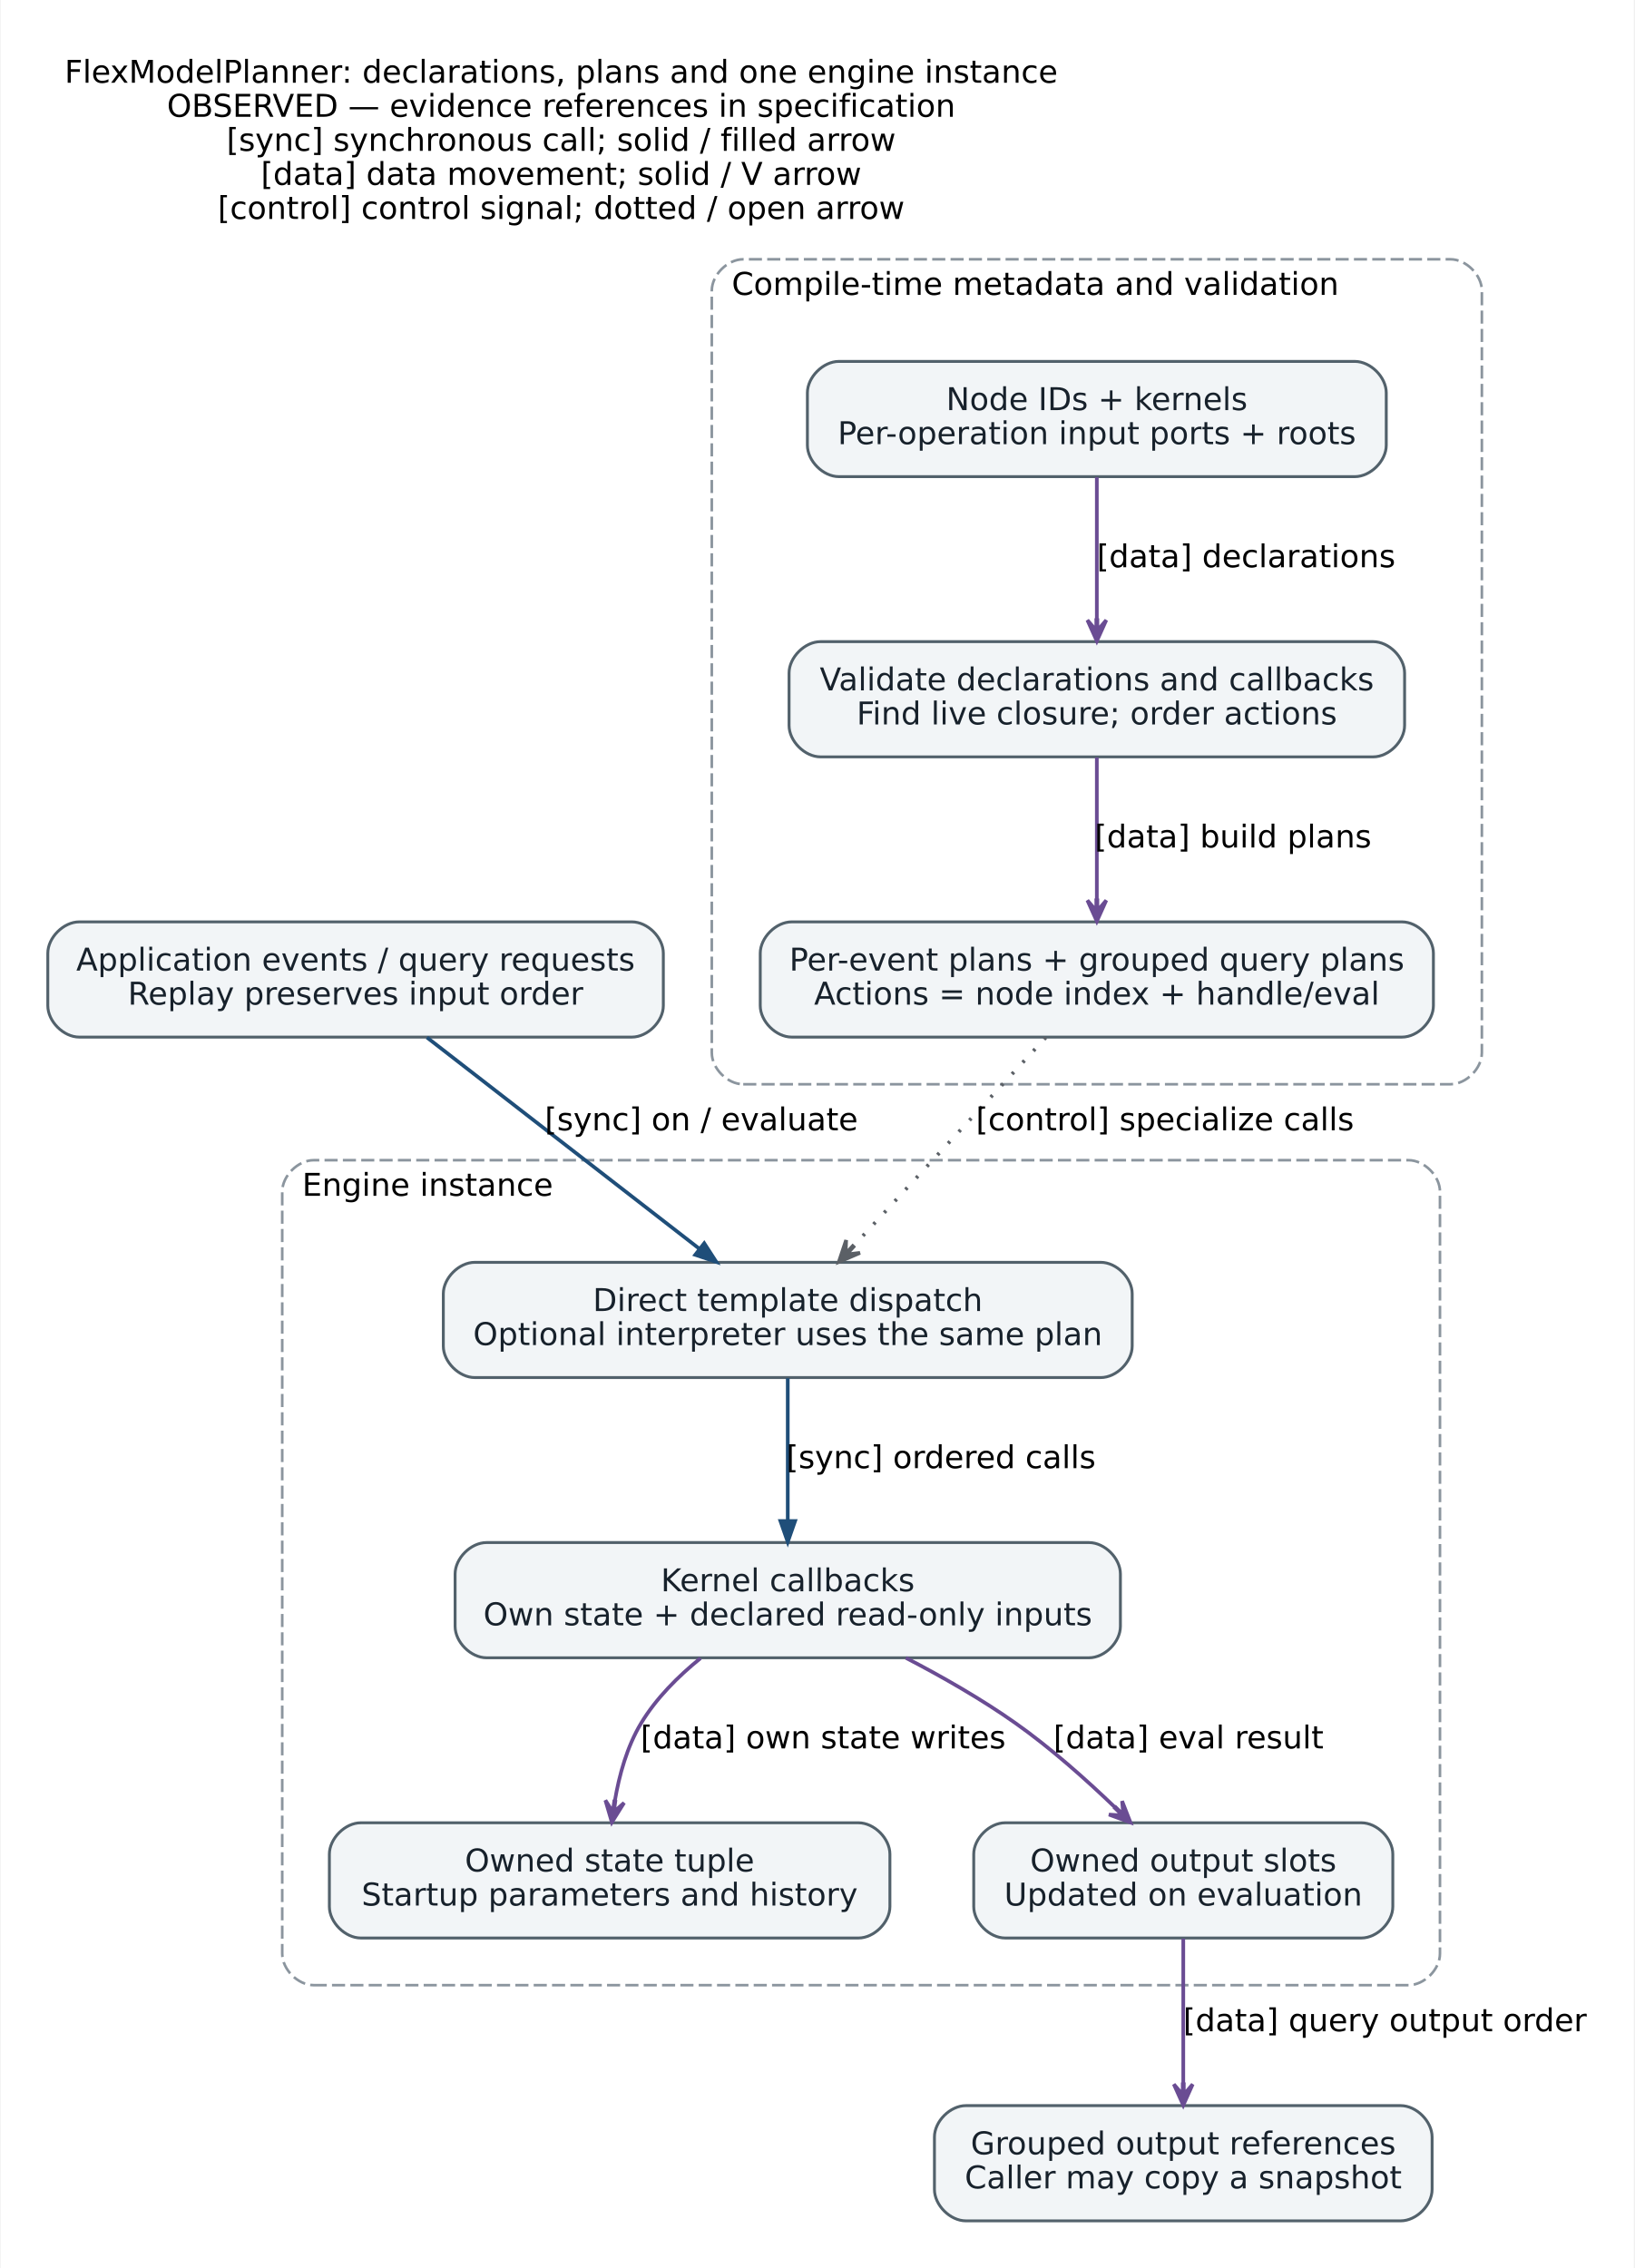
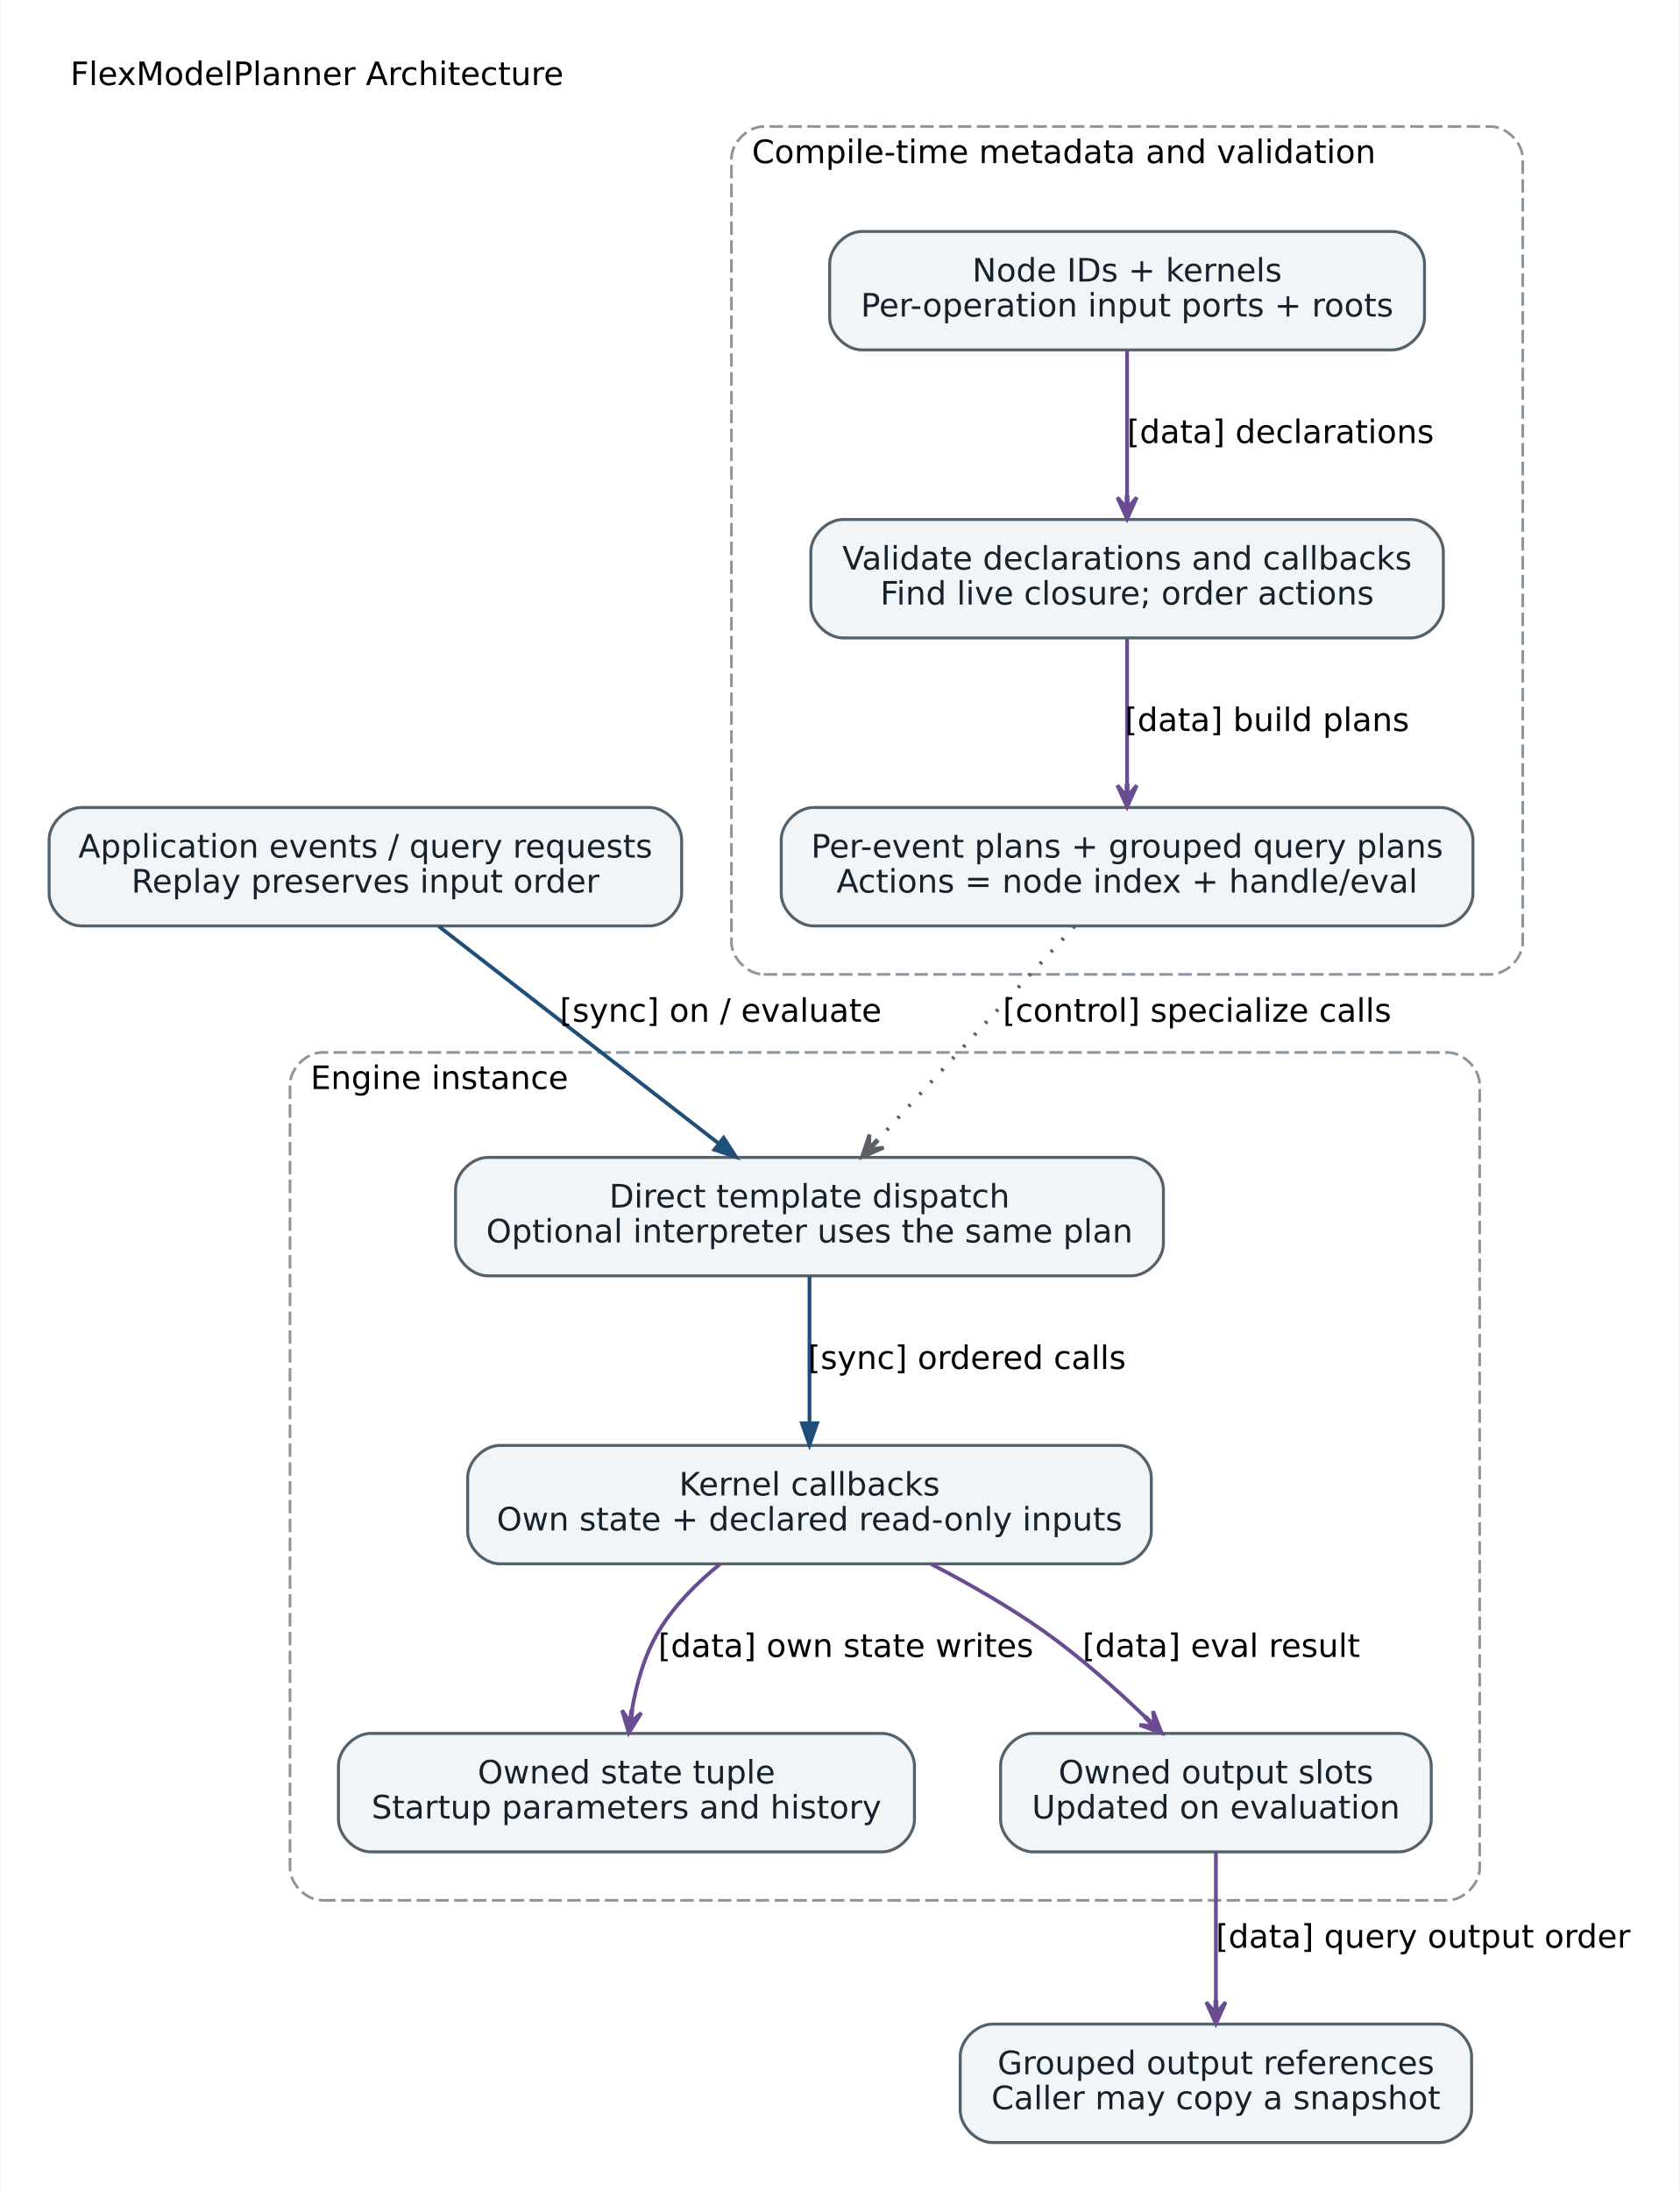
- <svg xmlns="http://www.w3.org/2000/svg" width="624pt" height="866pt" viewBox="0.00 0.00 623.50 866.00">
-   <g id="graph0" class="graph" transform="scale(1 1) rotate(0) translate(18 848)">
-     <polygon fill="white" stroke="transparent" points="-18,18 -18,-848 605.5,-848 605.5,18 -18,18" />
-     <text text-anchor="middle" x="196" y="-816.4" font-family="DejaVu Sans" font-size="12.00">FlexModelPlanner: declarations, plans and one engine instance</text>
-     <text text-anchor="middle" x="196" y="-803.4" font-family="DejaVu Sans" font-size="12.00">OBSERVED — evidence references in specification</text>
-     <text text-anchor="middle" x="196" y="-790.4" font-family="DejaVu Sans" font-size="12.00">[sync] synchronous call; solid / filled arrow</text>
-     <text text-anchor="middle" x="196" y="-777.4" font-family="DejaVu Sans" font-size="12.00">[data] data movement; solid / V arrow</text>
-     <text text-anchor="middle" x="196" y="-764.4" font-family="DejaVu Sans" font-size="12.00">[control] control signal; dotted / open arrow</text>
+ <svg xmlns="http://www.w3.org/2000/svg" width="624pt" height="814pt" viewBox="0.00 0.00 623.50 814.00">
+   <g id="graph0" class="graph" transform="scale(1 1) rotate(0) translate(18 796)">
+     <polygon fill="white" stroke="transparent" points="-18,18 -18,-796 605.5,-796 605.5,18 -18,18" />
+     <text text-anchor="middle" x="99.5" y="-764.4" font-family="DejaVu Sans" font-size="12.00">FlexModelPlanner Architecture</text>
    <g id="clust1" class="cluster">
      <path fill="white" stroke="#8b959e" stroke-dasharray="5,2" d="M265.5,-434C265.5,-434 535.5,-434 535.5,-434 541.5,-434 547.5,-440 547.5,-446 547.5,-446 547.5,-737 547.5,-737 547.5,-743 541.5,-749 535.5,-749 535.5,-749 265.5,-749 265.5,-749 259.5,-749 253.5,-743 253.5,-737 253.5,-737 253.5,-446 253.5,-446 253.5,-440 259.5,-434 265.5,-434" />
      <text text-anchor="middle" x="377" y="-735.4" font-family="DejaVu Sans" font-size="12.00">Compile-time metadata and validation</text>
    </g>
    <g id="clust2" class="cluster">
      <path fill="white" stroke="#8b959e" stroke-dasharray="5,2" d="M101.5,-90C101.5,-90 519.5,-90 519.5,-90 525.5,-90 531.5,-96 531.5,-102 531.5,-102 531.5,-393 531.5,-393 531.5,-399 525.5,-405 519.5,-405 519.5,-405 101.5,-405 101.5,-405 95.5,-405 89.5,-399 89.5,-393 89.5,-393 89.5,-102 89.5,-102 89.5,-96 95.5,-90 101.5,-90" />
      <text text-anchor="middle" x="145" y="-391.4" font-family="DejaVu Sans" font-size="12.00">Engine instance</text>
    </g>
    <g id="node-records" class="node">
      <path fill="#f2f5f7" stroke="#52616b" stroke-width="1.1" d="M223,-496C223,-496 12,-496 12,-496 6,-496 0,-490 0,-484 0,-484 0,-464 0,-464 0,-458 6,-452 12,-452 12,-452 223,-452 223,-452 229,-452 235,-458 235,-464 235,-464 235,-484 235,-484 235,-490 229,-496 223,-496" />
      <text text-anchor="middle" x="117.5" y="-477.4" font-family="DejaVu Sans" font-size="12.00" fill="#17212b">Application events / query requests</text>
      <text text-anchor="middle" x="117.5" y="-464.4" font-family="DejaVu Sans" font-size="12.00" fill="#17212b">Replay preserves input order</text>
    </g>
    <g id="node-dispatch" class="node">
      <path fill="#f2f5f7" stroke="#52616b" stroke-width="1.1" d="M402,-366C402,-366 163,-366 163,-366 157,-366 151,-360 151,-354 151,-354 151,-334 151,-334 151,-328 157,-322 163,-322 163,-322 402,-322 402,-322 408,-322 414,-328 414,-334 414,-334 414,-354 414,-354 414,-360 408,-366 402,-366" />
      <text text-anchor="middle" x="282.5" y="-347.4" font-family="DejaVu Sans" font-size="12.00" fill="#17212b">Direct template dispatch</text>
      <text text-anchor="middle" x="282.5" y="-334.4" font-family="DejaVu Sans" font-size="12.00" fill="#17212b">Optional interpreter uses the same plan</text>
    </g>
    <g id="edge-4" class="edge">
      <path fill="none" stroke="#1f4e79" stroke-width="1.4" d="M144.75,-451.86C173.29,-429.72 218.16,-394.91 248.88,-371.08" />
      <polygon fill="#1f4e79" stroke="#1f4e79" stroke-width="1.4" points="250.61,-373.28 255.21,-366.17 247.18,-368.86 250.61,-373.28" />
      <text text-anchor="middle" x="249.5" y="-416.4" font-family="DejaVu Sans" font-size="12.00">[sync] on / evaluate</text>
    </g>
    <g id="node-outputs" class="node">
      <path fill="#f2f5f7" stroke="#52616b" stroke-width="1.1" d="M516.5,-44C516.5,-44 350.5,-44 350.5,-44 344.5,-44 338.5,-38 338.5,-32 338.5,-32 338.5,-12 338.5,-12 338.5,-6 344.5,0 350.5,0 350.5,0 516.5,0 516.5,0 522.5,0 528.5,-6 528.5,-12 528.5,-12 528.5,-32 528.5,-32 528.5,-38 522.5,-44 516.5,-44" />
      <text text-anchor="middle" x="433.5" y="-25.4" font-family="DejaVu Sans" font-size="12.00" fill="#17212b">Grouped output references</text>
      <text text-anchor="middle" x="433.5" y="-12.4" font-family="DejaVu Sans" font-size="12.00" fill="#17212b">Caller may copy a snapshot</text>
    </g>
    <g id="node-schema" class="node">
      <path fill="#f2f5f7" stroke="#52616b" stroke-width="1.1" d="M499,-710C499,-710 302,-710 302,-710 296,-710 290,-704 290,-698 290,-698 290,-678 290,-678 290,-672 296,-666 302,-666 302,-666 499,-666 499,-666 505,-666 511,-672 511,-678 511,-678 511,-698 511,-698 511,-704 505,-710 499,-710" />
      <text text-anchor="middle" x="400.5" y="-691.4" font-family="DejaVu Sans" font-size="12.00" fill="#17212b">Node IDs + kernels</text>
      <text text-anchor="middle" x="400.5" y="-678.4" font-family="DejaVu Sans" font-size="12.00" fill="#17212b">Per-operation input ports + roots</text>
    </g>
    <g id="node-planner" class="node">
      <path fill="#f2f5f7" stroke="#52616b" stroke-width="1.1" d="M506,-603C506,-603 295,-603 295,-603 289,-603 283,-597 283,-591 283,-591 283,-571 283,-571 283,-565 289,-559 295,-559 295,-559 506,-559 506,-559 512,-559 518,-565 518,-571 518,-571 518,-591 518,-591 518,-597 512,-603 506,-603" />
      <text text-anchor="middle" x="400.5" y="-584.4" font-family="DejaVu Sans" font-size="12.00" fill="#17212b">Validate declarations and callbacks</text>
      <text text-anchor="middle" x="400.5" y="-571.4" font-family="DejaVu Sans" font-size="12.00" fill="#17212b">Find live closure; order actions</text>
    </g>
    <g id="edge-1" class="edge">
      <path fill="none" stroke="#6a4c93" stroke-width="1.4" d="M400.5,-665.75C400.5,-650.1 400.5,-628.61 400.5,-611.32" />
      <polygon fill="#6a4c93" stroke="#6a4c93" stroke-width="1.4" points="400.5,-603.22 404.1,-611.22 400.7,-607.22 400.7,-611.22 400.5,-611.22 400.3,-611.22 400.3,-607.22 396.9,-611.22 400.5,-603.22 400.5,-603.22" />
      <text text-anchor="middle" x="457.5" y="-631.4" font-family="DejaVu Sans" font-size="12.00">[data] declarations</text>
    </g>
    <g id="node-plans" class="node">
      <path fill="#f2f5f7" stroke="#52616b" stroke-width="1.1" d="M517,-496C517,-496 284,-496 284,-496 278,-496 272,-490 272,-484 272,-484 272,-464 272,-464 272,-458 278,-452 284,-452 284,-452 517,-452 517,-452 523,-452 529,-458 529,-464 529,-464 529,-484 529,-484 529,-490 523,-496 517,-496" />
      <text text-anchor="middle" x="400.5" y="-477.4" font-family="DejaVu Sans" font-size="12.00" fill="#17212b">Per-event plans + grouped query plans</text>
      <text text-anchor="middle" x="400.5" y="-464.4" font-family="DejaVu Sans" font-size="12.00" fill="#17212b">Actions = node index + handle/eval</text>
    </g>
    <g id="edge-2" class="edge">
      <path fill="none" stroke="#6a4c93" stroke-width="1.4" d="M400.5,-558.75C400.5,-543.1 400.5,-521.61 400.5,-504.32" />
      <polygon fill="#6a4c93" stroke="#6a4c93" stroke-width="1.4" points="400.5,-496.22 404.1,-504.22 400.7,-500.22 400.7,-504.22 400.5,-504.22 400.3,-504.22 400.3,-500.22 396.9,-504.22 400.5,-496.22 400.5,-496.22" />
      <text text-anchor="middle" x="452.5" y="-524.4" font-family="DejaVu Sans" font-size="12.00">[data] build plans</text>
    </g>
    <g id="edge-3" class="edge">
      <path fill="none" stroke="#5b6066" stroke-width="1.4" stroke-dasharray="1,5" d="M381.01,-451.86C360.94,-430.09 329.58,-396.07 307.65,-372.28" />
      <polygon fill="#5b6066" stroke="#5b6066" stroke-width="1.4" points="302.01,-366.17 310.08,-369.61 304.87,-368.97 307.58,-371.91 307.44,-372.05 307.29,-372.19 304.58,-369.24 304.79,-374.49 302.01,-366.17 302.01,-366.17" />
      <text text-anchor="middle" x="426.5" y="-416.4" font-family="DejaVu Sans" font-size="12.00">[control] specialize calls</text>
    </g>
    <g id="node-kernels" class="node">
      <path fill="#f2f5f7" stroke="#52616b" stroke-width="1.1" d="M397.5,-259C397.5,-259 167.5,-259 167.5,-259 161.5,-259 155.5,-253 155.5,-247 155.5,-247 155.5,-227 155.5,-227 155.5,-221 161.5,-215 167.5,-215 167.5,-215 397.5,-215 397.5,-215 403.5,-215 409.5,-221 409.5,-227 409.5,-227 409.5,-247 409.5,-247 409.5,-253 403.5,-259 397.5,-259" />
      <text text-anchor="middle" x="282.5" y="-240.4" font-family="DejaVu Sans" font-size="12.00" fill="#17212b">Kernel callbacks</text>
      <text text-anchor="middle" x="282.5" y="-227.4" font-family="DejaVu Sans" font-size="12.00" fill="#17212b">Own state + declared read-only inputs</text>
    </g>
    <g id="edge-5" class="edge">
      <path fill="none" stroke="#1f4e79" stroke-width="1.4" d="M282.5,-321.75C282.5,-306.1 282.5,-284.61 282.5,-267.32" />
      <polygon fill="#1f4e79" stroke="#1f4e79" stroke-width="1.4" points="285.3,-267.22 282.5,-259.22 279.7,-267.22 285.3,-267.22" />
      <text text-anchor="middle" x="341" y="-287.4" font-family="DejaVu Sans" font-size="12.00">[sync] ordered calls</text>
    </g>
    <g id="node-state" class="node">
      <path fill="#f2f5f7" stroke="#52616b" stroke-width="1.1" d="M309.5,-152C309.5,-152 119.5,-152 119.5,-152 113.5,-152 107.5,-146 107.5,-140 107.5,-140 107.5,-120 107.5,-120 107.5,-114 113.5,-108 119.5,-108 119.5,-108 309.5,-108 309.5,-108 315.5,-108 321.5,-114 321.5,-120 321.5,-120 321.5,-140 321.5,-140 321.5,-146 315.5,-152 309.5,-152" />
      <text text-anchor="middle" x="214.5" y="-133.4" font-family="DejaVu Sans" font-size="12.00" fill="#17212b">Owned state tuple</text>
      <text text-anchor="middle" x="214.5" y="-120.4" font-family="DejaVu Sans" font-size="12.00" fill="#17212b">Startup parameters and history</text>
    </g>
    <g id="edge-6" class="edge">
      <path fill="none" stroke="#6a4c93" stroke-width="1.4" d="M249.18,-214.83C240.61,-207.89 232.21,-199.49 226.5,-190 221.15,-181.11 218.15,-170.25 216.47,-160.28" />
      <polygon fill="#6a4c93" stroke="#6a4c93" stroke-width="1.4" points="215.35,-152.18 220.01,-159.62 216.1,-156.12 216.64,-160.08 216.45,-160.11 216.25,-160.13 215.7,-156.17 212.88,-160.6 215.35,-152.18 215.35,-152.18" />
      <text text-anchor="middle" x="296" y="-180.4" font-family="DejaVu Sans" font-size="12.00">[data] own state writes</text>
    </g>
    <g id="node-values" class="node">
      <path fill="#f2f5f7" stroke="#52616b" stroke-width="1.1" d="M501.5,-152C501.5,-152 365.5,-152 365.5,-152 359.5,-152 353.5,-146 353.5,-140 353.5,-140 353.5,-120 353.5,-120 353.5,-114 359.5,-108 365.5,-108 365.5,-108 501.5,-108 501.5,-108 507.5,-108 513.5,-114 513.5,-120 513.5,-120 513.5,-140 513.5,-140 513.5,-146 507.5,-152 501.5,-152" />
      <text text-anchor="middle" x="433.5" y="-133.4" font-family="DejaVu Sans" font-size="12.00" fill="#17212b">Owned output slots</text>
      <text text-anchor="middle" x="433.5" y="-120.4" font-family="DejaVu Sans" font-size="12.00" fill="#17212b">Updated on evaluation</text>
    </g>
    <g id="edge-7" class="edge">
      <path fill="none" stroke="#6a4c93" stroke-width="1.4" d="M327.62,-214.96C341.5,-207.75 356.53,-199.17 369.5,-190 382.83,-180.58 396.3,-168.6 407.42,-157.91" />
      <polygon fill="#6a4c93" stroke="#6a4c93" stroke-width="1.4" points="413.34,-152.12 410.14,-160.29 410.62,-155.06 407.76,-157.86 407.62,-157.71 407.48,-157.57 410.34,-154.77 405.11,-155.14 413.34,-152.12 413.34,-152.12" />
      <text text-anchor="middle" x="435.5" y="-180.4" font-family="DejaVu Sans" font-size="12.00">[data] eval result</text>
    </g>
    <g id="edge-8" class="edge">
      <path fill="none" stroke="#6a4c93" stroke-width="1.4" d="M433.5,-107.8C433.5,-91.92 433.5,-69.98 433.5,-52.4" />
      <polygon fill="#6a4c93" stroke="#6a4c93" stroke-width="1.4" points="433.5,-44.16 437.1,-52.16 433.7,-48.16 433.7,-52.16 433.5,-52.16 433.3,-52.16 433.3,-48.16 429.9,-52.16 433.5,-44.16 433.5,-44.16" />
      <text text-anchor="middle" x="510.5" y="-72.4" font-family="DejaVu Sans" font-size="12.00">[data] query output order</text>
    </g>
  </g>
</svg>
